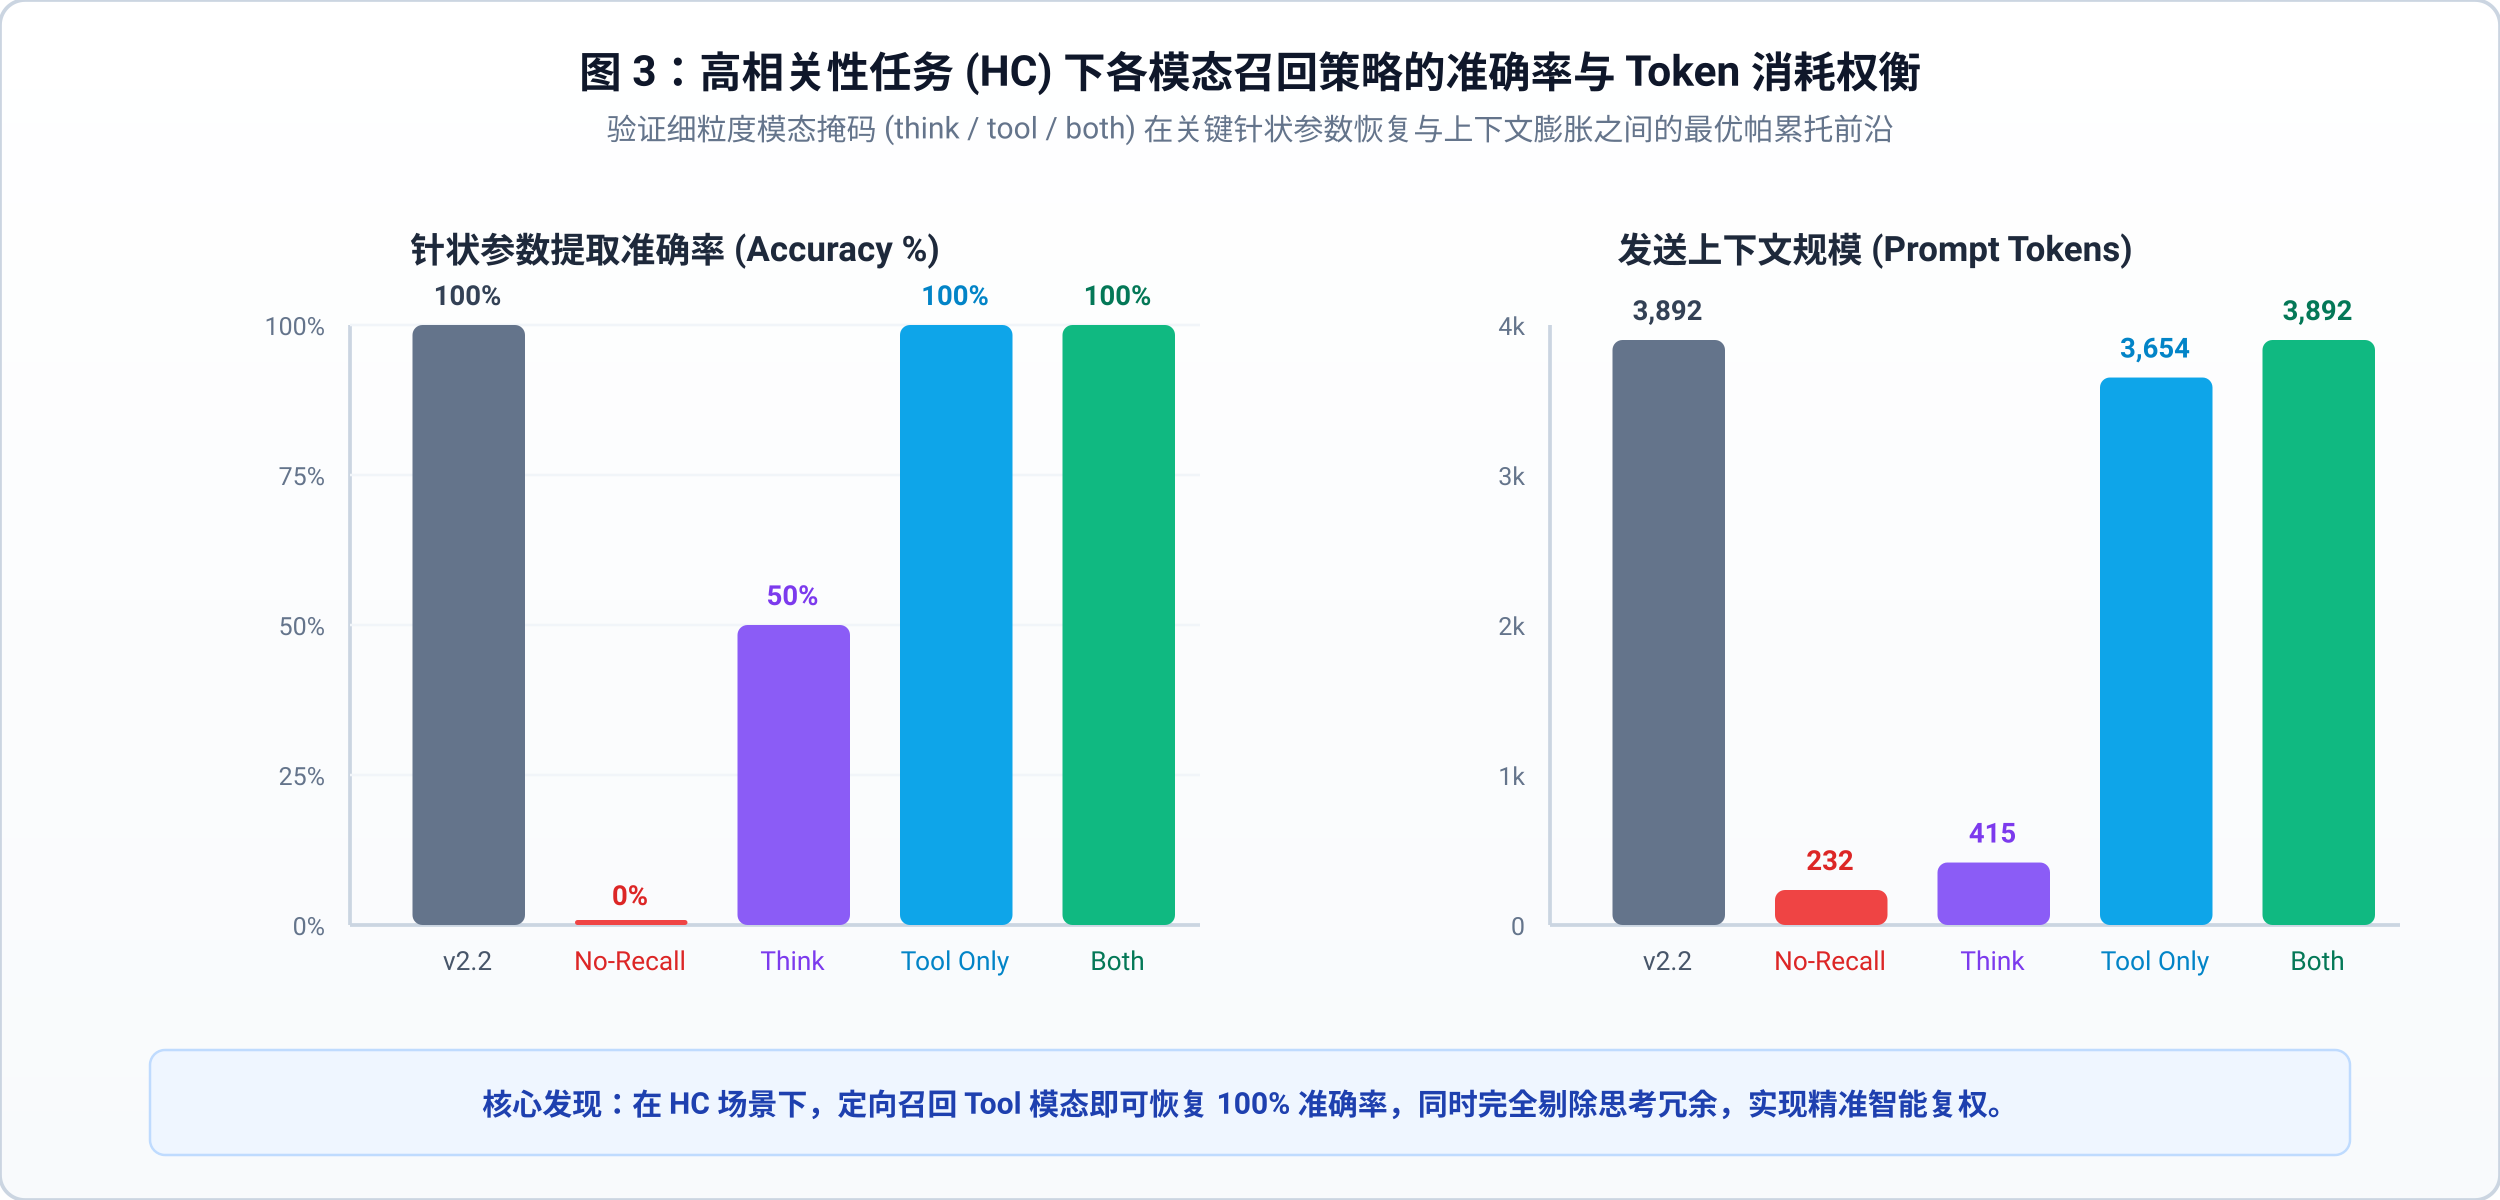
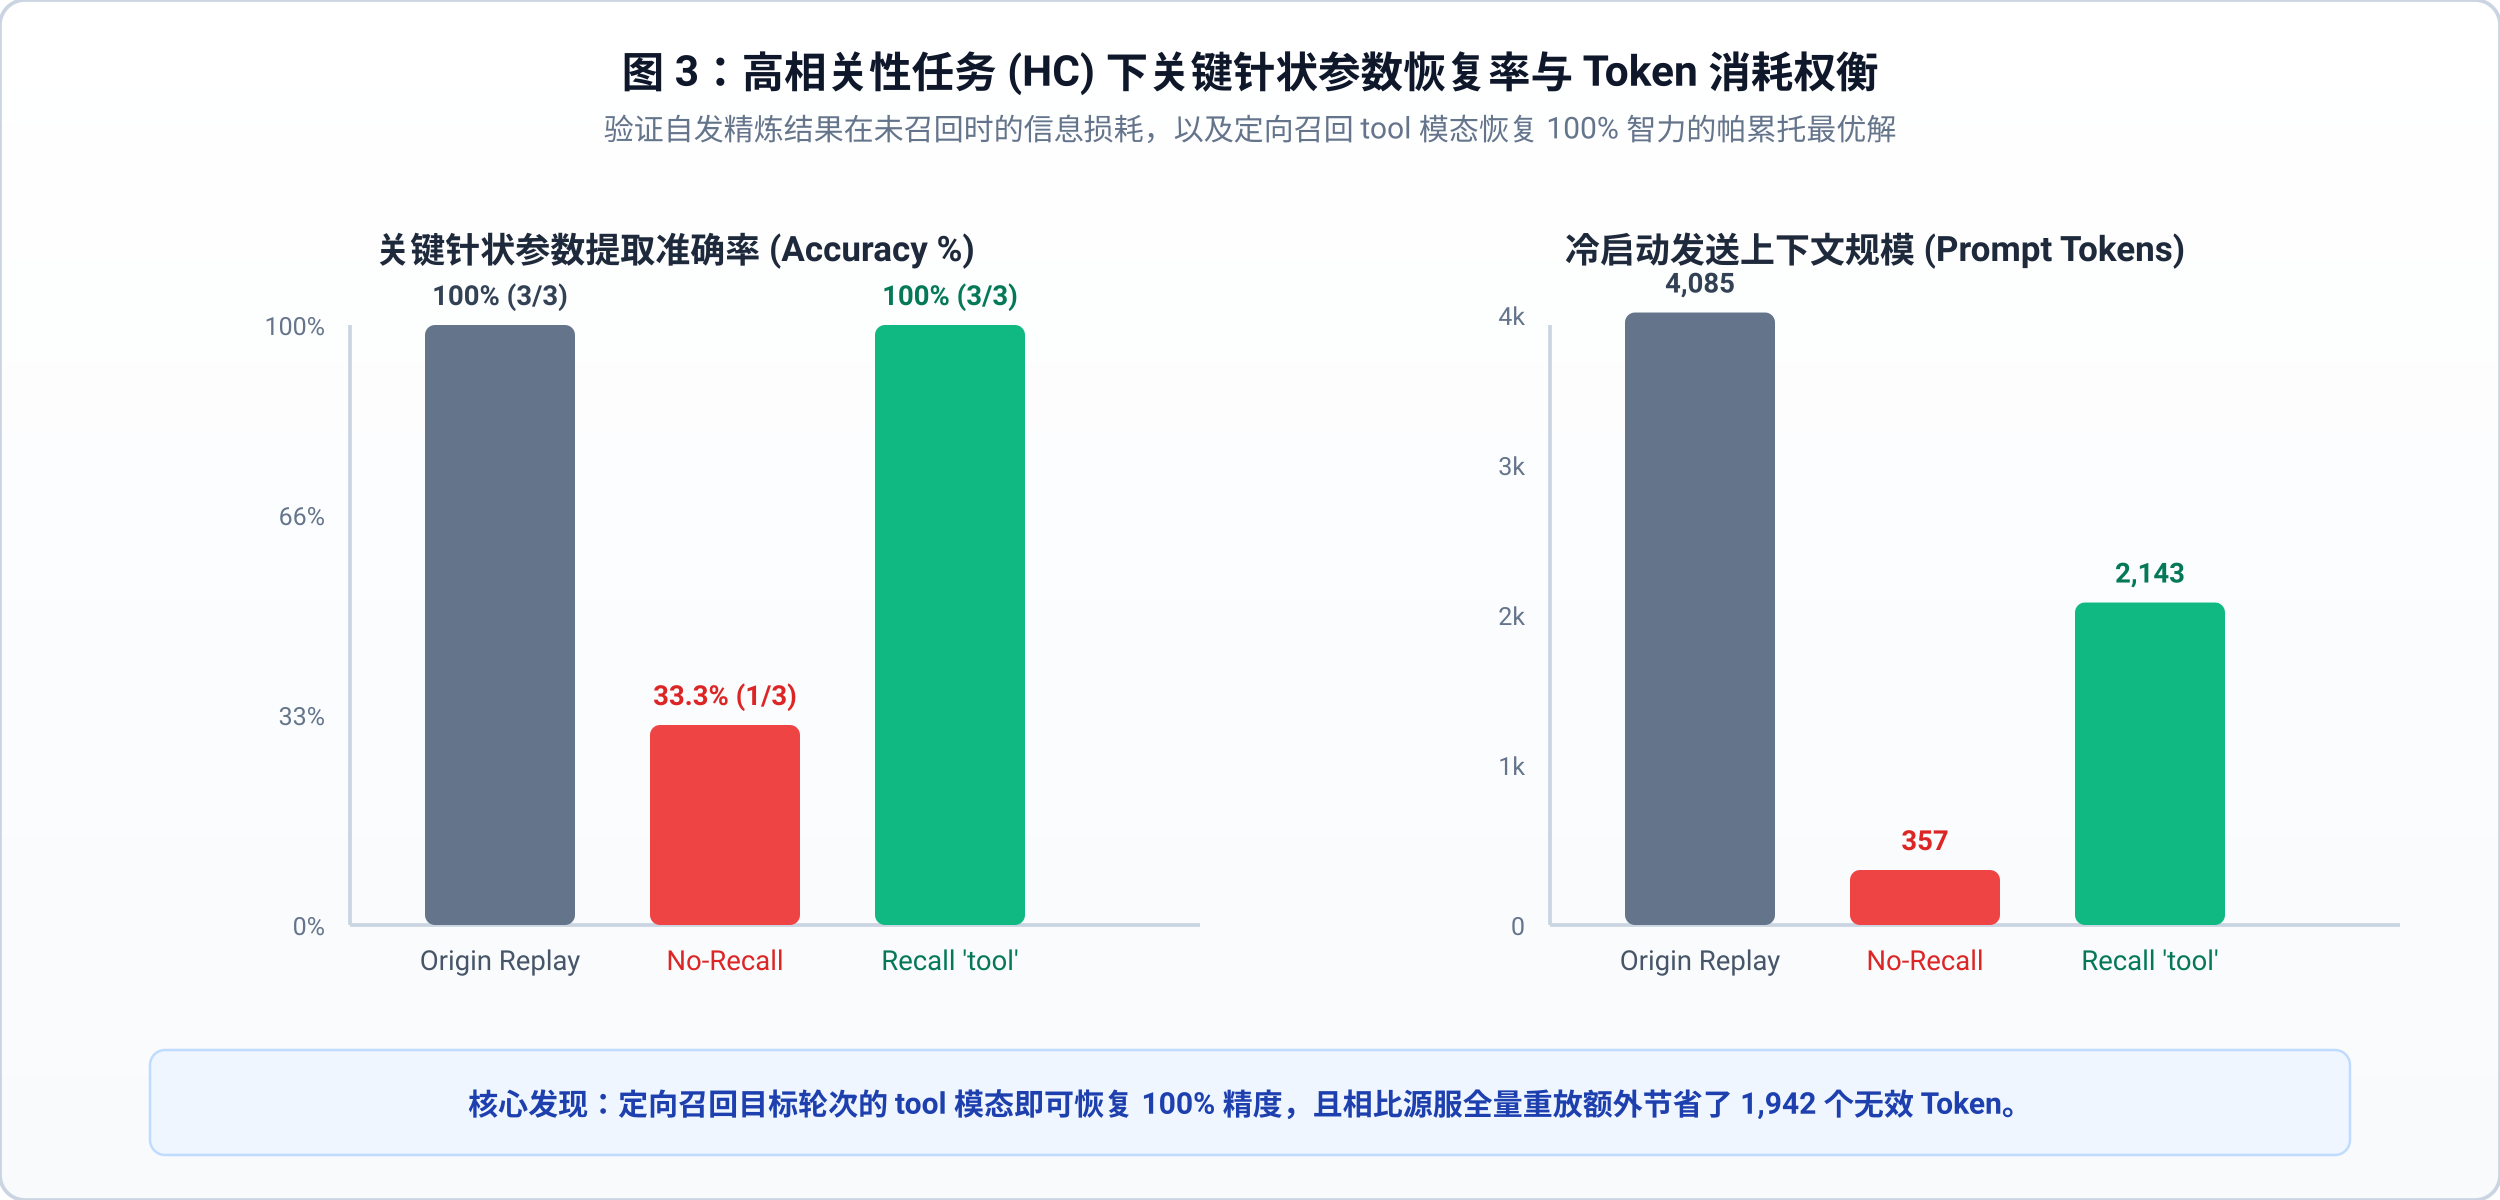
<svg xmlns="http://www.w3.org/2000/svg" viewBox="0 0 1000 480" width="100%" height="100%" font-family="-apple-system, BlinkMacSystemFont, 'Segoe UI', Roboto, 'PingFang SC', sans-serif">
  <defs>
    <linearGradient id="bgGrad3" x1="0" y1="0" x2="0" y2="1">
      <stop offset="0%" stop-color="#ffffff" />
      <stop offset="100%" stop-color="#f8fafc" />
    </linearGradient>
  </defs>
  <rect width="1000" height="480" rx="10" fill="url(#bgGrad3)" stroke="#cbd5e1" stroke-width="1.5" />
-   <text x="500" y="35" text-anchor="middle" font-size="17" font-weight="700" fill="#0f172a">图 3：高相关性任务 (HC) 下各模态召回策略的准确率与 Token 消耗权衡</text>
+   <text x="500" y="35" text-anchor="middle" font-size="17" font-weight="700" fill="#0f172a">图 3：高相关性任务 (HC) 下关键针状参数恢复率与 Token 消耗权衡</text>
  <text x="500" y="56" text-anchor="middle" font-size="12" fill="#64748b">
-     验证细粒度模态掩码 (think / tool / both) 在关键针状参数恢复与上下文膨胀之间的最优帕累托前沿
+     验证自发精炼结果在未召回时的信息损耗，以及定向召回 tool 模态恢复 100% 智力的帕累托最优解
  </text>
  <g transform="translate(60, 90)">
    <text x="210" y="15" text-anchor="middle" font-size="14" font-weight="700" fill="#1e293b">
-       针状参数提取准确率 (Accuracy %)
+       关键针状参数提取准确率 (Accuracy %)
    </text>
    <line x1="80" y1="40" x2="80" y2="280" stroke="#cbd5e1" stroke-width="1.5" />
    <line x1="80" y1="280" x2="420" y2="280" stroke="#cbd5e1" stroke-width="1.5" />
    <text x="70" y="284" text-anchor="end" font-size="10" fill="#64748b">0%</text>
-     <text x="70" y="224" text-anchor="end" font-size="10" fill="#64748b">25%</text>
-     <text x="70" y="164" text-anchor="end" font-size="10" fill="#64748b">50%</text>
-     <text x="70" y="104" text-anchor="end" font-size="10" fill="#64748b">75%</text>
+     <text x="70" y="200" text-anchor="end" font-size="10" fill="#64748b">33%</text>
+     <text x="70" y="120" text-anchor="end" font-size="10" fill="#64748b">66%</text>
    <text x="70" y="44" text-anchor="end" font-size="10" fill="#64748b">100%</text>
-     <line x1="80" y1="220" x2="420" y2="220" stroke="#f1f5f9" />
-     <line x1="80" y1="160" x2="420" y2="160" stroke="#f1f5f9" />
-     <line x1="80" y1="100" x2="420" y2="100" stroke="#f1f5f9" />
-     <line x1="80" y1="40" x2="420" y2="40" stroke="#f1f5f9" />
-     <rect x="105" y="40" width="45" height="240" rx="4" fill="#64748b" />
-     <text x="127" y="32" text-anchor="middle" font-size="11" font-weight="700" fill="#334155">100%</text>
-     <text x="127" y="298" text-anchor="middle" font-size="10.5" fill="#475569">v2.2</text>
-     <rect x="170" y="278" width="45" height="2" rx="1" fill="#ef4444" />
-     <text x="192" y="272" text-anchor="middle" font-size="11" font-weight="700" fill="#dc2626">0%</text>
-     <text x="192" y="298" text-anchor="middle" font-size="10.5" fill="#dc2626">No-Recall</text>
-     <rect x="235" y="160" width="45" height="120" rx="4" fill="#8b5cf6" />
-     <text x="257" y="152" text-anchor="middle" font-size="11" font-weight="700" fill="#7c3aed">50%</text>
-     <text x="257" y="298" text-anchor="middle" font-size="10.5" fill="#7c3aed">Think</text>
-     <rect x="300" y="40" width="45" height="240" rx="4" fill="#0ea5e9" />
-     <text x="322" y="32" text-anchor="middle" font-size="11" font-weight="700" fill="#0284c7">100%</text>
-     <text x="322" y="298" text-anchor="middle" font-size="10.5" fill="#0284c7">Tool Only</text>
-     <rect x="365" y="40" width="45" height="240" rx="4" fill="#10b981" />
-     <text x="387" y="32" text-anchor="middle" font-size="11" font-weight="700" fill="#047857">100%</text>
-     <text x="387" y="298" text-anchor="middle" font-size="10.5" fill="#047857">Both</text>
+     <rect x="110" y="40" width="60" height="240" rx="4" fill="#64748b" />
+     <text x="140" y="32" text-anchor="middle" font-size="11" font-weight="700" fill="#334155">100% (3/3)</text>
+     <text x="140" y="298" text-anchor="middle" font-size="11" fill="#475569">Origin Replay</text>
+     <rect x="200" y="200" width="60" height="80" rx="4" fill="#ef4444" />
+     <text x="230" y="192" text-anchor="middle" font-size="11" font-weight="700" fill="#dc2626">33.3% (1/3)</text>
+     <text x="230" y="298" text-anchor="middle" font-size="11" fill="#dc2626">No-Recall</text>
+     <rect x="290" y="40" width="60" height="240" rx="4" fill="#10b981" />
+     <text x="320" y="32" text-anchor="middle" font-size="11" font-weight="700" fill="#047857">100% (3/3)</text>
+     <text x="320" y="298" text-anchor="middle" font-size="11" fill="#047857">Recall 'tool'</text>
  </g>
  <g transform="translate(540, 90)">
    <text x="210" y="15" text-anchor="middle" font-size="14" font-weight="700" fill="#1e293b">
-       发送上下文规模 (Prompt Tokens)
+       冷启动发送上下文规模 (Prompt Tokens)
    </text>
    <line x1="80" y1="40" x2="80" y2="280" stroke="#cbd5e1" stroke-width="1.5" />
    <line x1="80" y1="280" x2="420" y2="280" stroke="#cbd5e1" stroke-width="1.5" />
    <text x="70" y="284" text-anchor="end" font-size="10" fill="#64748b">0</text>
-     <text x="70" y="224" text-anchor="end" font-size="10" fill="#64748b">1k</text>
-     <text x="70" y="164" text-anchor="end" font-size="10" fill="#64748b">2k</text>
-     <text x="70" y="104" text-anchor="end" font-size="10" fill="#64748b">3k</text>
-     <text x="70" y="44" text-anchor="end" font-size="10" fill="#64748b">4k</text>
-     <rect x="105" y="46" width="45" height="234" rx="4" fill="#64748b" />
-     <text x="127" y="38" text-anchor="middle" font-size="11" font-weight="700" fill="#334155">3,892</text>
-     <text x="127" y="298" text-anchor="middle" font-size="10.5" fill="#475569">v2.2</text>
-     <rect x="170" y="266" width="45" height="14" rx="4" fill="#ef4444" />
-     <text x="192" y="258" text-anchor="middle" font-size="11" font-weight="700" fill="#dc2626">232</text>
-     <text x="192" y="298" text-anchor="middle" font-size="10.5" fill="#dc2626">No-Recall</text>
-     <rect x="235" y="255" width="45" height="25" rx="4" fill="#8b5cf6" />
-     <text x="257" y="247" text-anchor="middle" font-size="11" font-weight="700" fill="#7c3aed">415</text>
-     <text x="257" y="298" text-anchor="middle" font-size="10.5" fill="#7c3aed">Think</text>
-     <rect x="300" y="61" width="45" height="219" rx="4" fill="#0ea5e9" />
-     <text x="322" y="53" text-anchor="middle" font-size="11" font-weight="700" fill="#0284c7">3,654</text>
-     <text x="322" y="298" text-anchor="middle" font-size="10.5" fill="#0284c7">Tool Only</text>
-     <rect x="365" y="46" width="45" height="234" rx="4" fill="#10b981" />
-     <text x="387" y="38" text-anchor="middle" font-size="11" font-weight="700" fill="#047857">3,892</text>
-     <text x="387" y="298" text-anchor="middle" font-size="10.5" fill="#047857">Both</text>
+     <text x="70" y="220" text-anchor="end" font-size="10" fill="#64748b">1k</text>
+     <text x="70" y="160" text-anchor="end" font-size="10" fill="#64748b">2k</text>
+     <text x="70" y="100" text-anchor="end" font-size="10" fill="#64748b">3k</text>
+     <text x="70" y="40" text-anchor="end" font-size="10" fill="#64748b">4k</text>
+     <rect x="110" y="35" width="60" height="245" rx="4" fill="#64748b" />
+     <text x="140" y="27" text-anchor="middle" font-size="11" font-weight="700" fill="#334155">4,085</text>
+     <text x="140" y="298" text-anchor="middle" font-size="11" fill="#475569">Origin Replay</text>
+     <rect x="200" y="258" width="60" height="22" rx="4" fill="#ef4444" />
+     <text x="230" y="250" text-anchor="middle" font-size="11" font-weight="700" fill="#dc2626">357</text>
+     <text x="230" y="298" text-anchor="middle" font-size="11" fill="#dc2626">No-Recall</text>
+     <rect x="290" y="151" width="60" height="129" rx="4" fill="#10b981" />
+     <text x="320" y="143" text-anchor="middle" font-size="11" font-weight="700" fill="#047857">2,143</text>
+     <text x="320" y="298" text-anchor="middle" font-size="11" fill="#047857">Recall 'tool'</text>
  </g>
  <g transform="translate(60, 420)">
    <rect width="880" height="42" rx="6" fill="#eff6ff" stroke="#bfdbfe" />
    <text x="440" y="26" text-anchor="middle" font-size="12" font-weight="600" fill="#1e40af">
-       核心发现：在 HC 场景下，定向召回 Tool 模态即可恢复 100% 准确率，同时完全剔除思考冗余，实现精准智能复权。
+       核心发现：定向召回目标轮次的 tool 模态即可恢复 100% 精度，且相比源服全量重放额外节省了 1,942 个无效 Token。
    </text>
  </g>
</svg>
